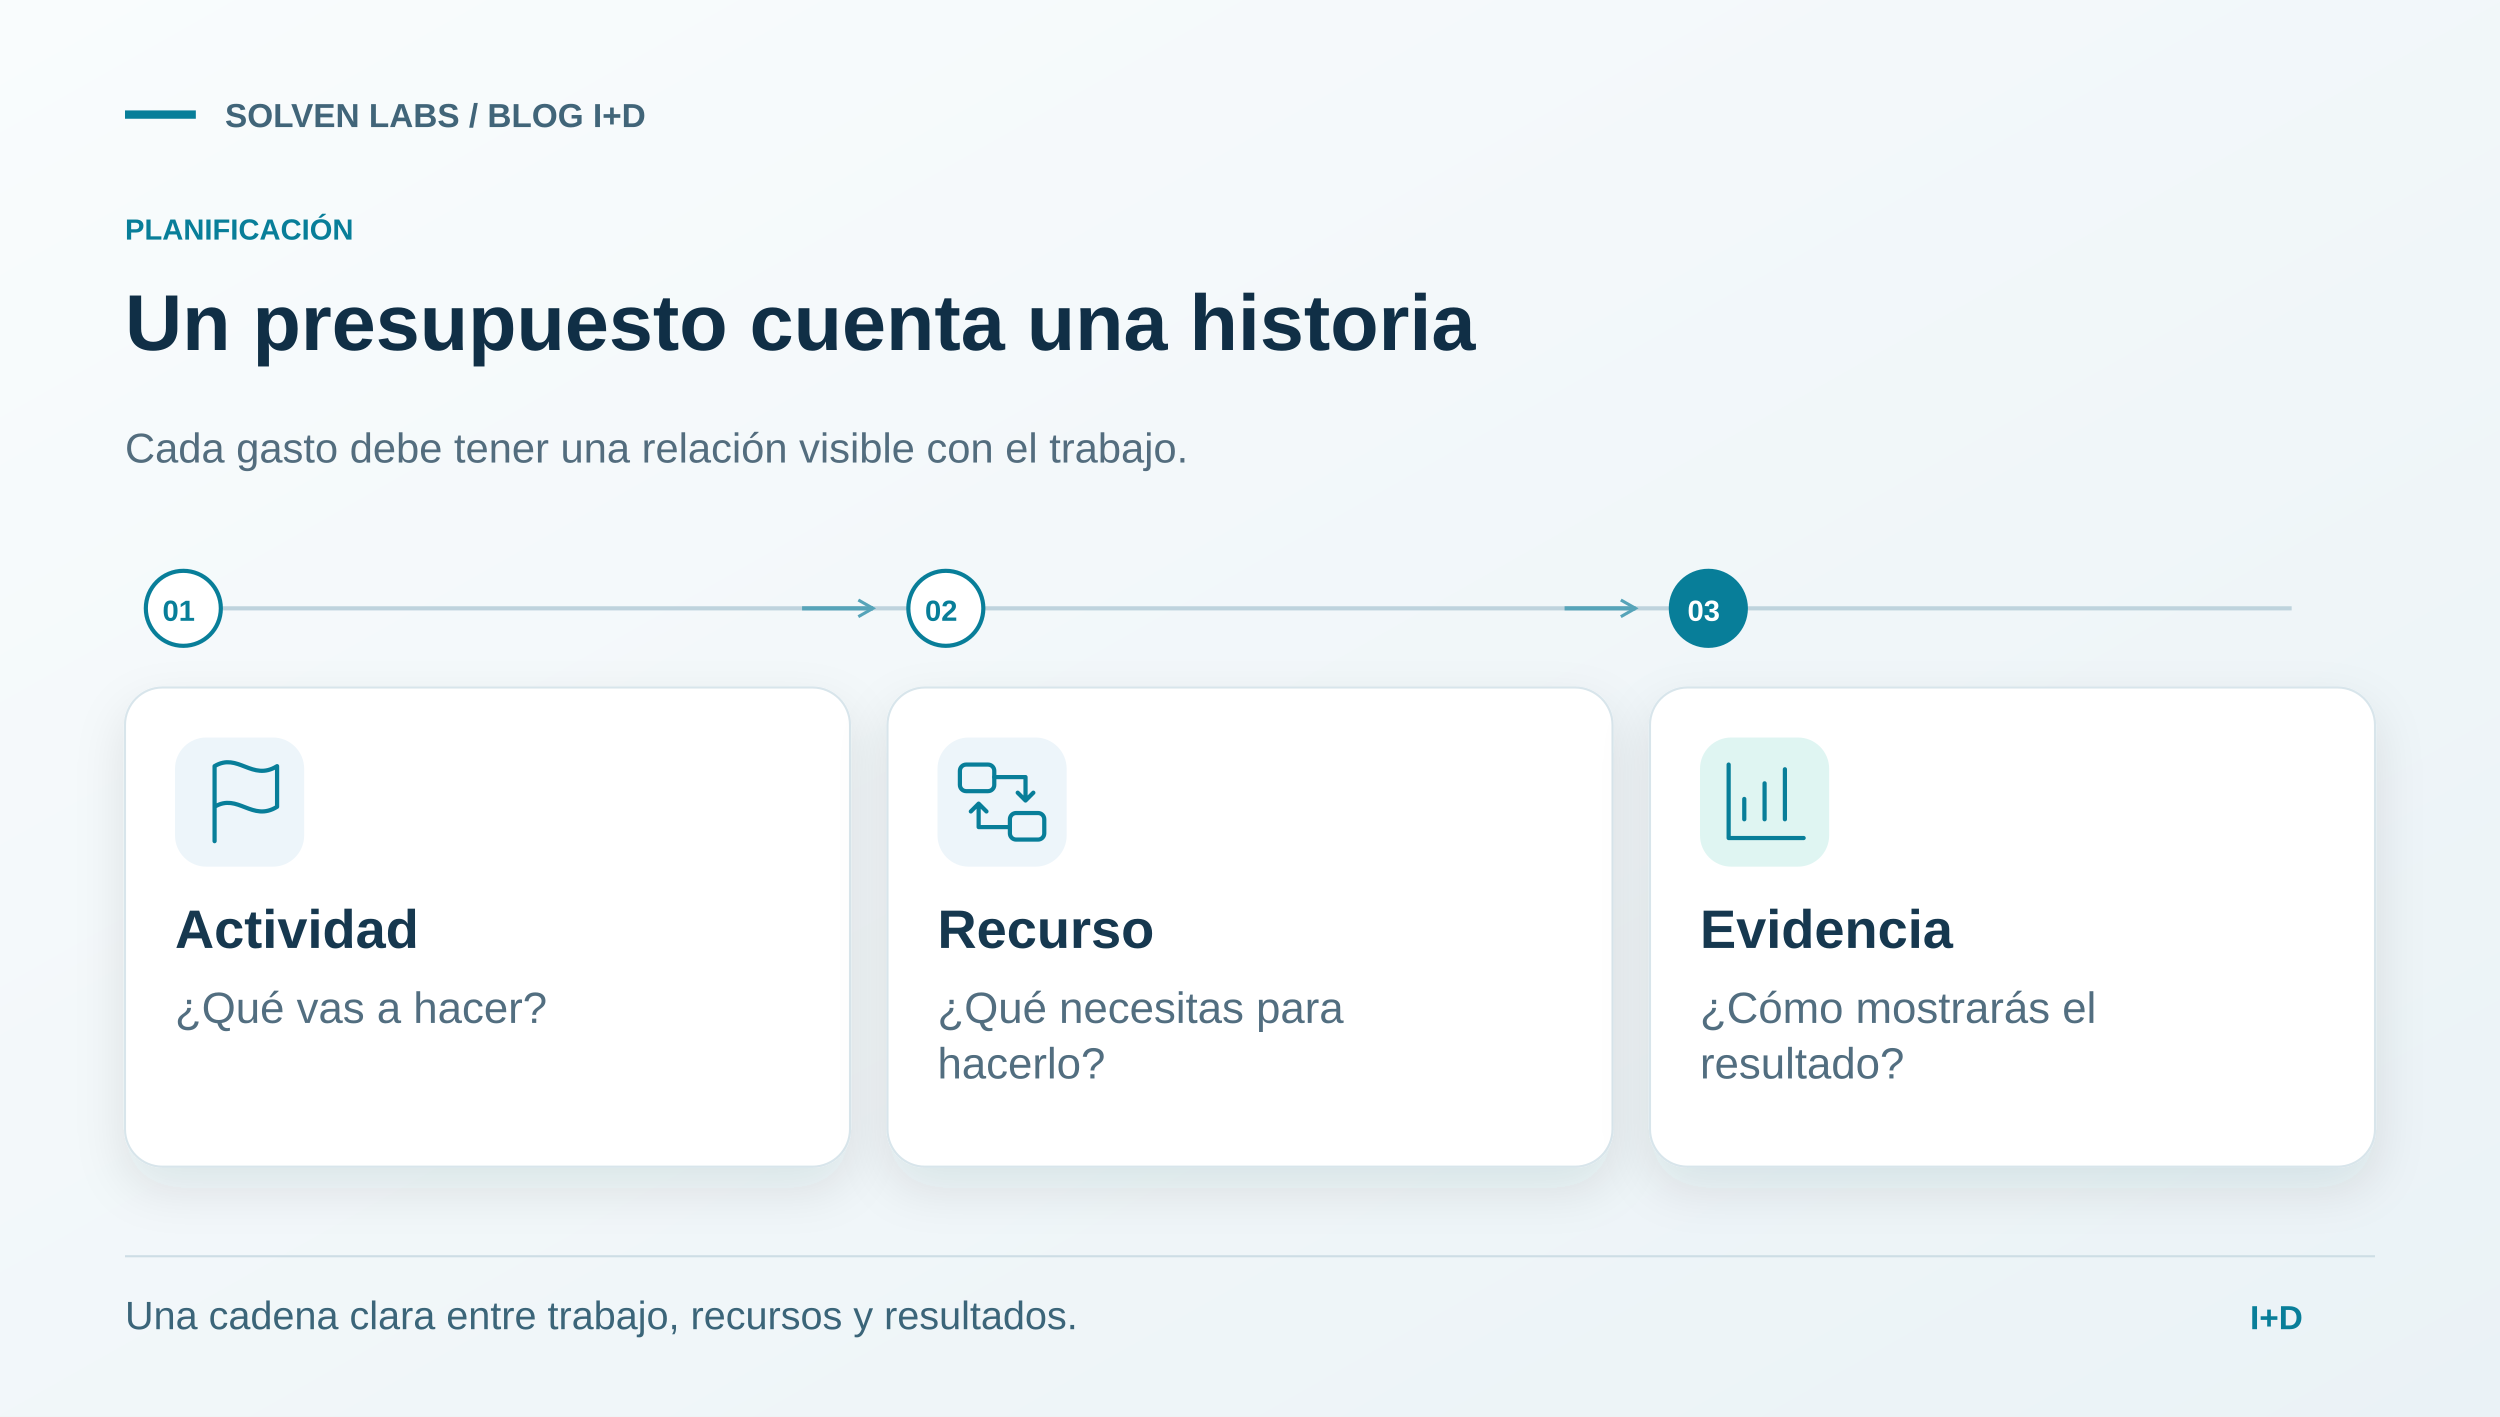
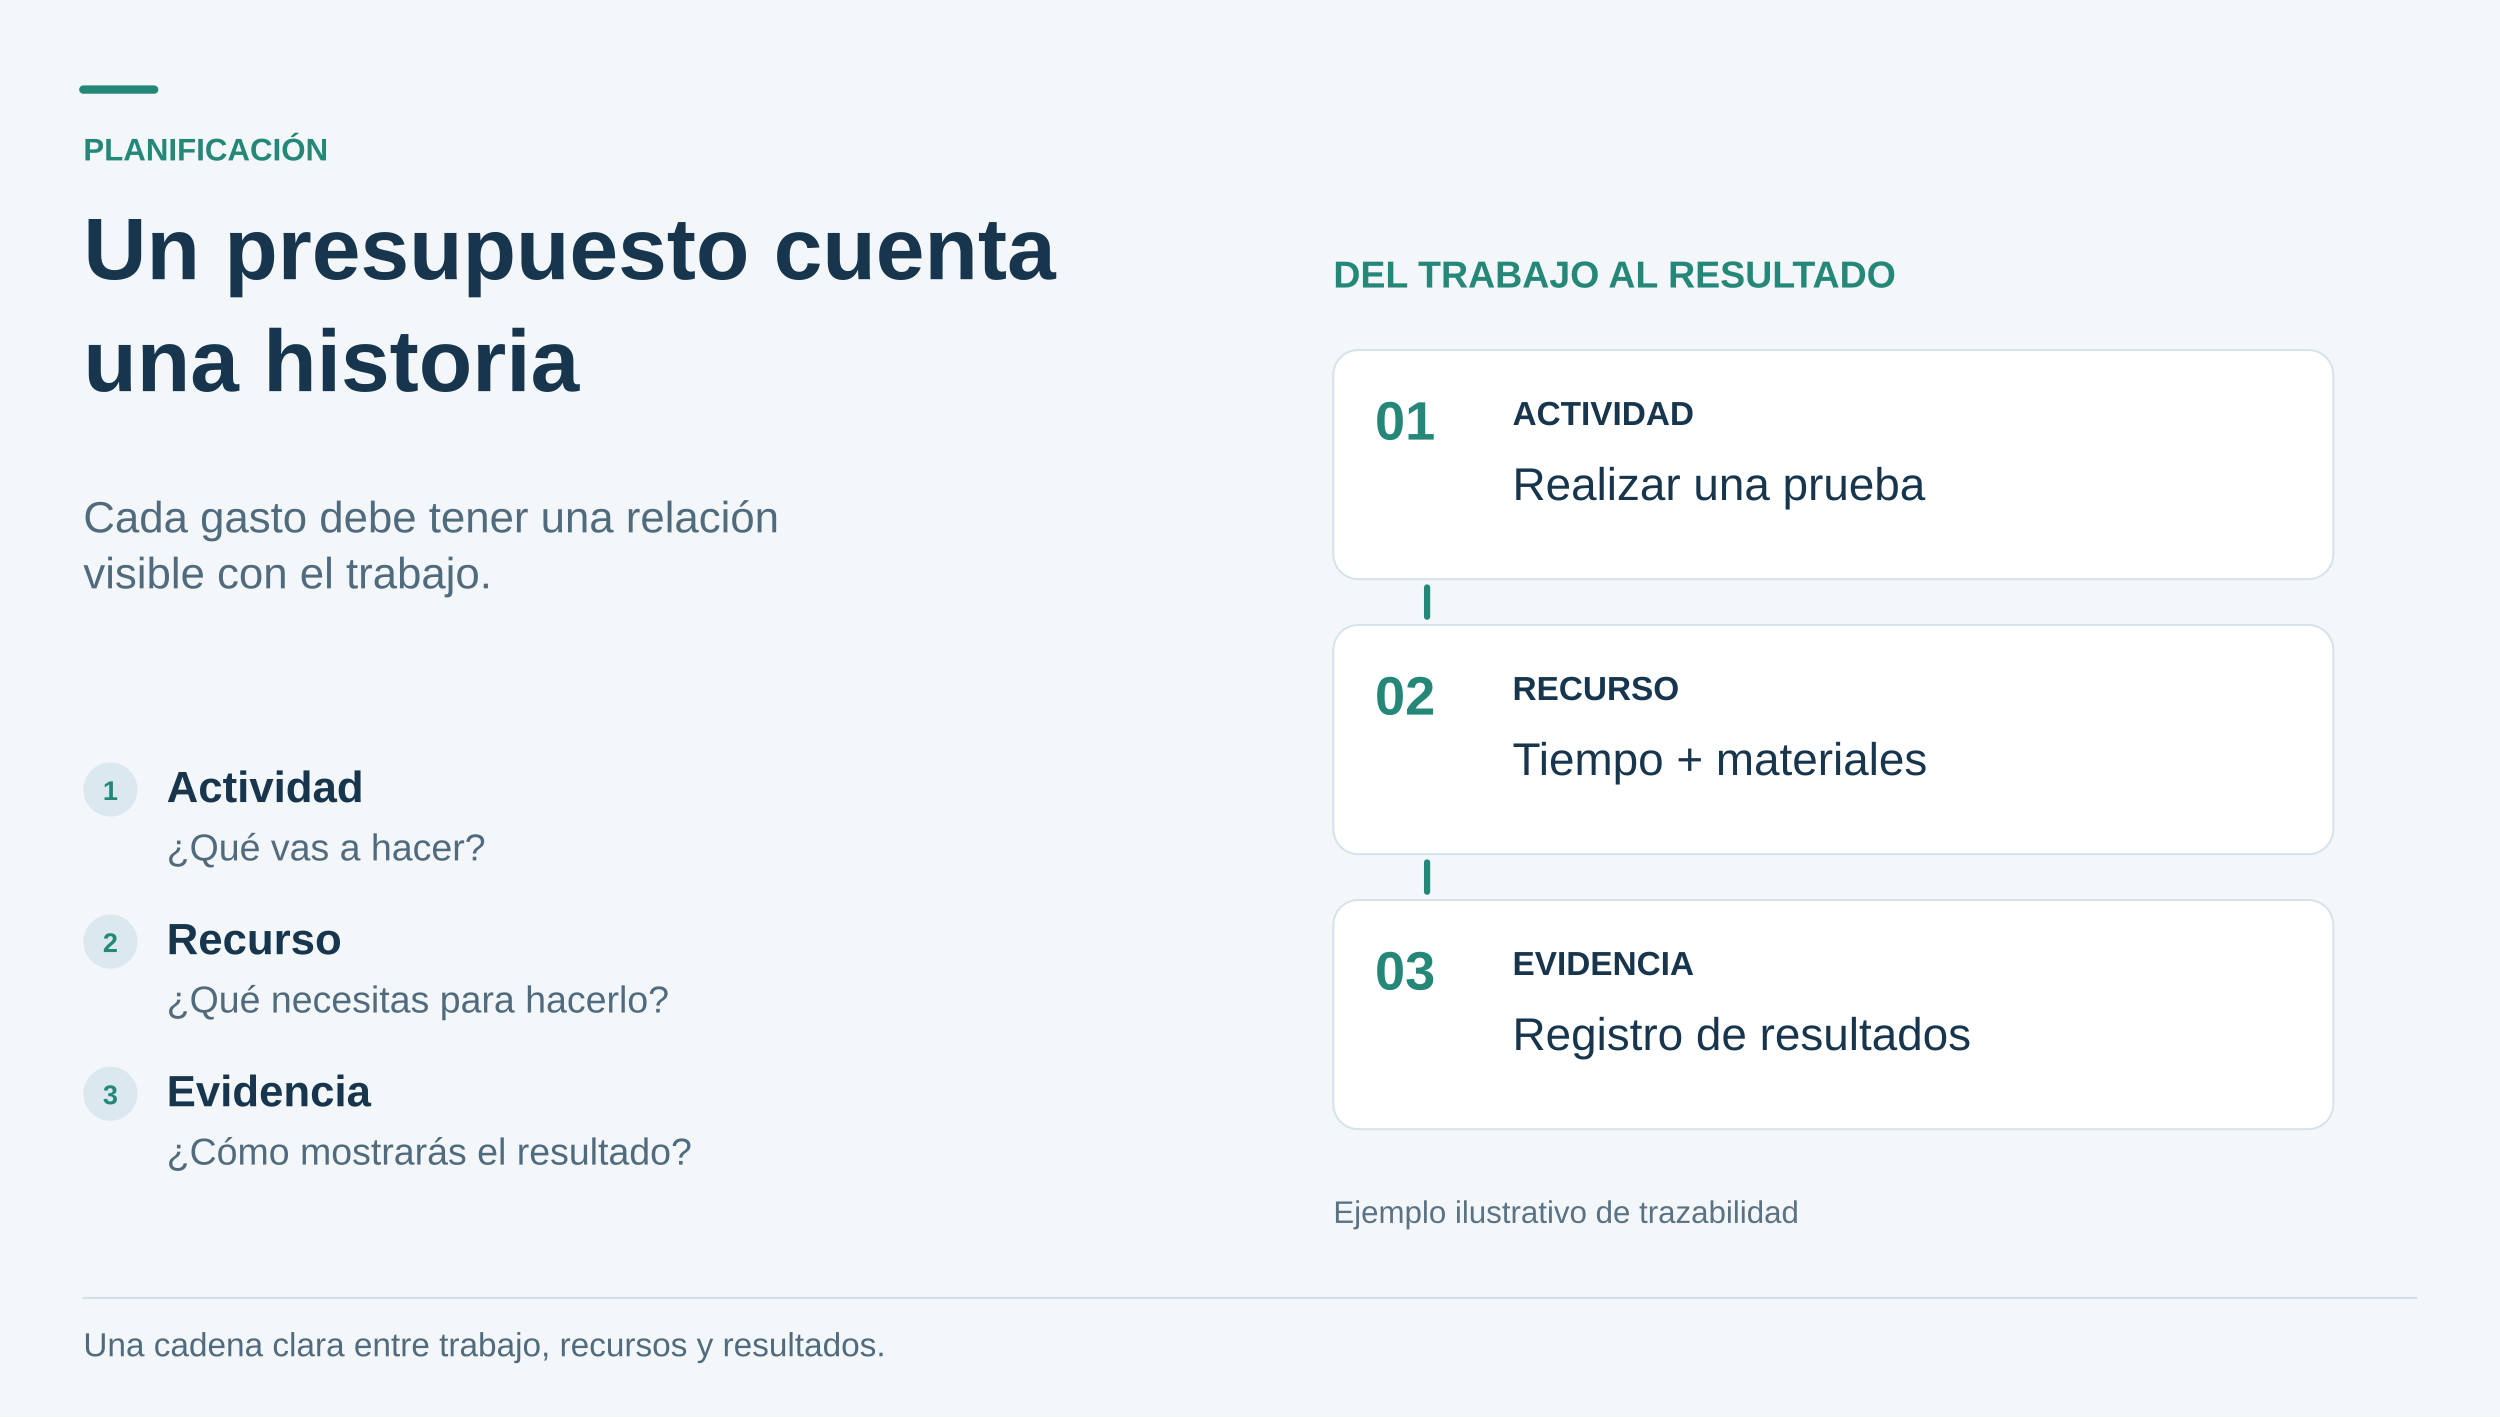
- <svg xmlns="http://www.w3.org/2000/svg" viewBox="0 0 1200 680" role="img" aria-labelledby="title desc">
-   <defs>
-     <linearGradient id="paper" x2="1" y2="1">
-       <stop stop-color="#f9fcfd" />
-       <stop offset="1" stop-color="#eaf2f6" />
-     </linearGradient>
-     <linearGradient id="night" x2="1" y2="1">
-       <stop stop-color="#102d45" />
-       <stop offset="1" stop-color="#061b2b" />
-     </linearGradient>
-     <linearGradient id="glass" x2="0" y2="1">
-       <stop stop-color="#fff" stop-opacity=".12" />
-       <stop offset="1" stop-color="#fff" stop-opacity=".025" />
-     </linearGradient>
-     <filter id="shadow" x="-30%" y="-30%" width="160%" height="180%">
-       <feDropShadow dx="0" dy="10" stdDeviation="12" flood-color="#052d45" flood-opacity=".1" />
-     </filter>
-     <marker id="arrow" viewBox="0 0 10 10" refX="8" refY="5" markerWidth="5" markerHeight="5" orient="auto">
-       <path d="m1 1 7 4-7 4" fill="none" stroke="#56a4b9" stroke-width="1.5" />
-     </marker>
-   </defs>
+ <svg xmlns="http://www.w3.org/2000/svg" width="1200" height="680" viewBox="0 0 1200 680" role="img" aria-labelledby="title desc">
+   <rect x="0" y="0" width="1200" height="680" rx="0" fill="#f4f7fa" stroke="none" />
  <g font-family="Arial, Helvetica, sans-serif">
-     <rect width="1200" height="680" fill="url(#paper)" />
-     <path d="M60 55h34" stroke="#087e99" stroke-width="4" />
-     <text x="108" y="61" fill="#416579" font-size="16" font-weight="700">SOLVEN LABS  /  BLOG I+D</text>
-     <text x="60" y="115" fill="#087e99" font-size="14" font-weight="700">PLANIFICACIÓN</text>
-     <text x="60" y="168" fill="#102f46" font-size="38" font-weight="700">Un presupuesto cuenta una historia</text>
-     <text x="60" y="222" fill="#536d7e" font-size="20" font-weight="400">Cada gasto debe tener una relación visible con el trabajo.</text>
-     <path d="M96 292H1100" stroke="#bed3dd" stroke-width="2" />
-     <circle cx="88" cy="292" r="18" fill="#fff" stroke="#087e99" stroke-width="2" />
-     <text x="78" y="298" fill="#087e99" font-size="14" font-weight="700">01</text>
-     <rect x="60" y="330" width="348" height="230" rx="18" fill="#fff" stroke="#d8e5eb" filter="url(#shadow)" />
-     <rect x="84" y="354" width="62" height="62" rx="15" fill="#edf5fa" />
-     <g transform="translate(91 361) scale(0.75)" fill="none" stroke="#087e99" stroke-width="2.7" stroke-linecap="round" stroke-linejoin="round">
-       <path d="M16 57V9c15-9 24 10 40 0v26c-16 10-25-9-40 0" />
+     <path d="M40 43h34" fill="none" stroke="#258778" stroke-width="4" stroke-linecap="round" stroke-linejoin="round" stroke-dasharray="" />
+     <text x="40" y="77" font-size="15" fill="#258778" font-weight="700" text-anchor="start">PLANIFICACIÓN</text>
+     <text x="40" y="134" font-size="42" fill="#17364e" font-weight="700" text-anchor="start">Un presupuesto cuenta</text>
+     <text x="40" y="187.76" font-size="42" fill="#17364e" font-weight="700" text-anchor="start">una historia</text>
+     <text x="40" y="255.52" font-size="21" fill="#506b7e" font-weight="400" text-anchor="start">Cada gasto debe tener una relación</text>
+     <text x="40" y="282.4" font-size="21" fill="#506b7e" font-weight="400" text-anchor="start">visible con el trabajo.</text>
+     <g transform="translate(620 100)">
+       <text x="20" y="38" font-size="18" fill="#258778" font-weight="700" text-anchor="start">DEL TRABAJO AL RESULTADO</text>
+       <rect x="20" y="68" width="480" height="110" rx="12" fill="#fff" stroke="#d6e3eb" />
+       <text x="40" y="111" font-size="26" fill="#258778" font-weight="700" text-anchor="start">01</text>
+       <text x="106" y="104" font-size="16" fill="#17364e" font-weight="700" text-anchor="start">ACTIVIDAD</text>
+       <text x="106" y="140" font-size="22" fill="#17364e" font-weight="400" text-anchor="start">Realizar una prueba</text>
+       <path d="M65 182v14" fill="none" stroke="#258778" stroke-width="3" stroke-linecap="round" stroke-linejoin="round" stroke-dasharray="" />
+       <rect x="20" y="200" width="480" height="110" rx="12" fill="#fff" stroke="#d6e3eb" />
+       <text x="40" y="243" font-size="26" fill="#258778" font-weight="700" text-anchor="start">02</text>
+       <text x="106" y="236" font-size="16" fill="#17364e" font-weight="700" text-anchor="start">RECURSO</text>
+       <text x="106" y="272" font-size="22" fill="#17364e" font-weight="400" text-anchor="start">Tiempo + materiales</text>
+       <path d="M65 314v14" fill="none" stroke="#258778" stroke-width="3" stroke-linecap="round" stroke-linejoin="round" stroke-dasharray="" />
+       <rect x="20" y="332" width="480" height="110" rx="12" fill="#fff" stroke="#d6e3eb" />
+       <text x="40" y="375" font-size="26" fill="#258778" font-weight="700" text-anchor="start">03</text>
+       <text x="106" y="368" font-size="16" fill="#17364e" font-weight="700" text-anchor="start">EVIDENCIA</text>
+       <text x="106" y="404" font-size="22" fill="#17364e" font-weight="400" text-anchor="start">Registro de resultados</text>
+       <text x="20" y="487" font-size="15" fill="#5a7283" font-weight="400" text-anchor="start">Ejemplo ilustrativo de trazabilidad</text>
    </g>
-     <text x="84" y="455" fill="#16384f" font-size="26" font-weight="700">Actividad</text>
-     <text x="84" y="491" fill="#526e80" font-size="21" font-weight="400">¿Qué vas a hacer?</text>
-     <path d="M385 292h34" stroke="#56a4b9" stroke-width="2" marker-end="url(#arrow)" />
-     <circle cx="454" cy="292" r="18" fill="#fff" stroke="#087e99" stroke-width="2" />
-     <text x="444" y="298" fill="#087e99" font-size="14" font-weight="700">02</text>
-     <rect x="426" y="330" width="348" height="230" rx="18" fill="#fff" stroke="#d8e5eb" filter="url(#shadow)" />
-     <rect x="450" y="354" width="62" height="62" rx="15" fill="#edf5fa" />
-     <g transform="translate(457 361) scale(0.75)" fill="none" stroke="#087e99" stroke-width="2.7" stroke-linecap="round" stroke-linejoin="round">
-       <rect x="5" y="8" width="22" height="17" rx="4" />
-       <rect x="37" y="39" width="22" height="17" rx="4" />
-       <path d="M27 16h20v15m-5-5 5 5 5-5M37 48H17V33m-5 5 5-5 5 5" />
-     </g>
-     <text x="450" y="455" fill="#16384f" font-size="26" font-weight="700">Recurso</text>
-     <text x="450" y="491" fill="#526e80" font-size="21" font-weight="400">¿Qué necesitas para</text>
-     <text x="450" y="517.67" fill="#526e80" font-size="21" font-weight="400">hacerlo?</text>
-     <path d="M751 292h34" stroke="#56a4b9" stroke-width="2" marker-end="url(#arrow)" />
-     <circle cx="820" cy="292" r="18" fill="#087e99" stroke="#087e99" stroke-width="2" />
-     <text x="810" y="298" fill="#fff" font-size="14" font-weight="700">03</text>
-     <rect x="792" y="330" width="348" height="230" rx="18" fill="#fff" stroke="#d8e5eb" filter="url(#shadow)" />
-     <rect x="816" y="354" width="62" height="62" rx="15" fill="#dff5f2" />
-     <g transform="translate(823 361) scale(0.75)" fill="none" stroke="#087e99" stroke-width="2.7" stroke-linecap="round" stroke-linejoin="round">
-       <path d="M9 8v47h48M19 43V30M32 43V20M45 43V11" />
-     </g>
-     <text x="816" y="455" fill="#16384f" font-size="26" font-weight="700">Evidencia</text>
-     <text x="816" y="491" fill="#526e80" font-size="21" font-weight="400">¿Cómo mostrarás el</text>
-     <text x="816" y="517.67" fill="#526e80" font-size="21" font-weight="400">resultado?</text>
-     <path d="M60 603h1080" stroke="#cddde5" />
-     <text x="60" y="638" fill="#3b6579" font-size="19" font-weight="400">Una cadena clara entre trabajo, recursos y resultados.</text>
-     <text x="1080" y="638" fill="#087e99" font-size="16" font-weight="700">I+D</text>
+     <circle cx="53" cy="379" r="13" fill="#dce8ef" stroke="none" stroke-width="2" />
+     <text x="53" y="384" font-size="13" fill="#258778" font-weight="700" text-anchor="middle">1</text>
+     <text x="80" y="385" font-size="21" fill="#17364e" font-weight="700" text-anchor="start">Actividad</text>
+     <text x="80" y="413" font-size="18" fill="#506b7e" font-weight="400" text-anchor="start">¿Qué vas a hacer?</text>
+     <circle cx="53" cy="452" r="13" fill="#dce8ef" stroke="none" stroke-width="2" />
+     <text x="53" y="457" font-size="13" fill="#258778" font-weight="700" text-anchor="middle">2</text>
+     <text x="80" y="458" font-size="21" fill="#17364e" font-weight="700" text-anchor="start">Recurso</text>
+     <text x="80" y="486" font-size="18" fill="#506b7e" font-weight="400" text-anchor="start">¿Qué necesitas para hacerlo?</text>
+     <circle cx="53" cy="525" r="13" fill="#dce8ef" stroke="none" stroke-width="2" />
+     <text x="53" y="530" font-size="13" fill="#258778" font-weight="700" text-anchor="middle">3</text>
+     <text x="80" y="531" font-size="21" fill="#17364e" font-weight="700" text-anchor="start">Evidencia</text>
+     <text x="80" y="559" font-size="18" fill="#506b7e" font-weight="400" text-anchor="start">¿Cómo mostrarás el resultado?</text>
+     <path d="M40 623H1160" fill="none" stroke="#d2dfe7" stroke-width="1" stroke-linecap="round" stroke-linejoin="round" stroke-dasharray="" />
+     <text x="40" y="651" font-size="16" fill="#506b7e" font-weight="400" text-anchor="start">Una cadena clara entre trabajo, recursos y resultados.</text>
  </g>
</svg>
